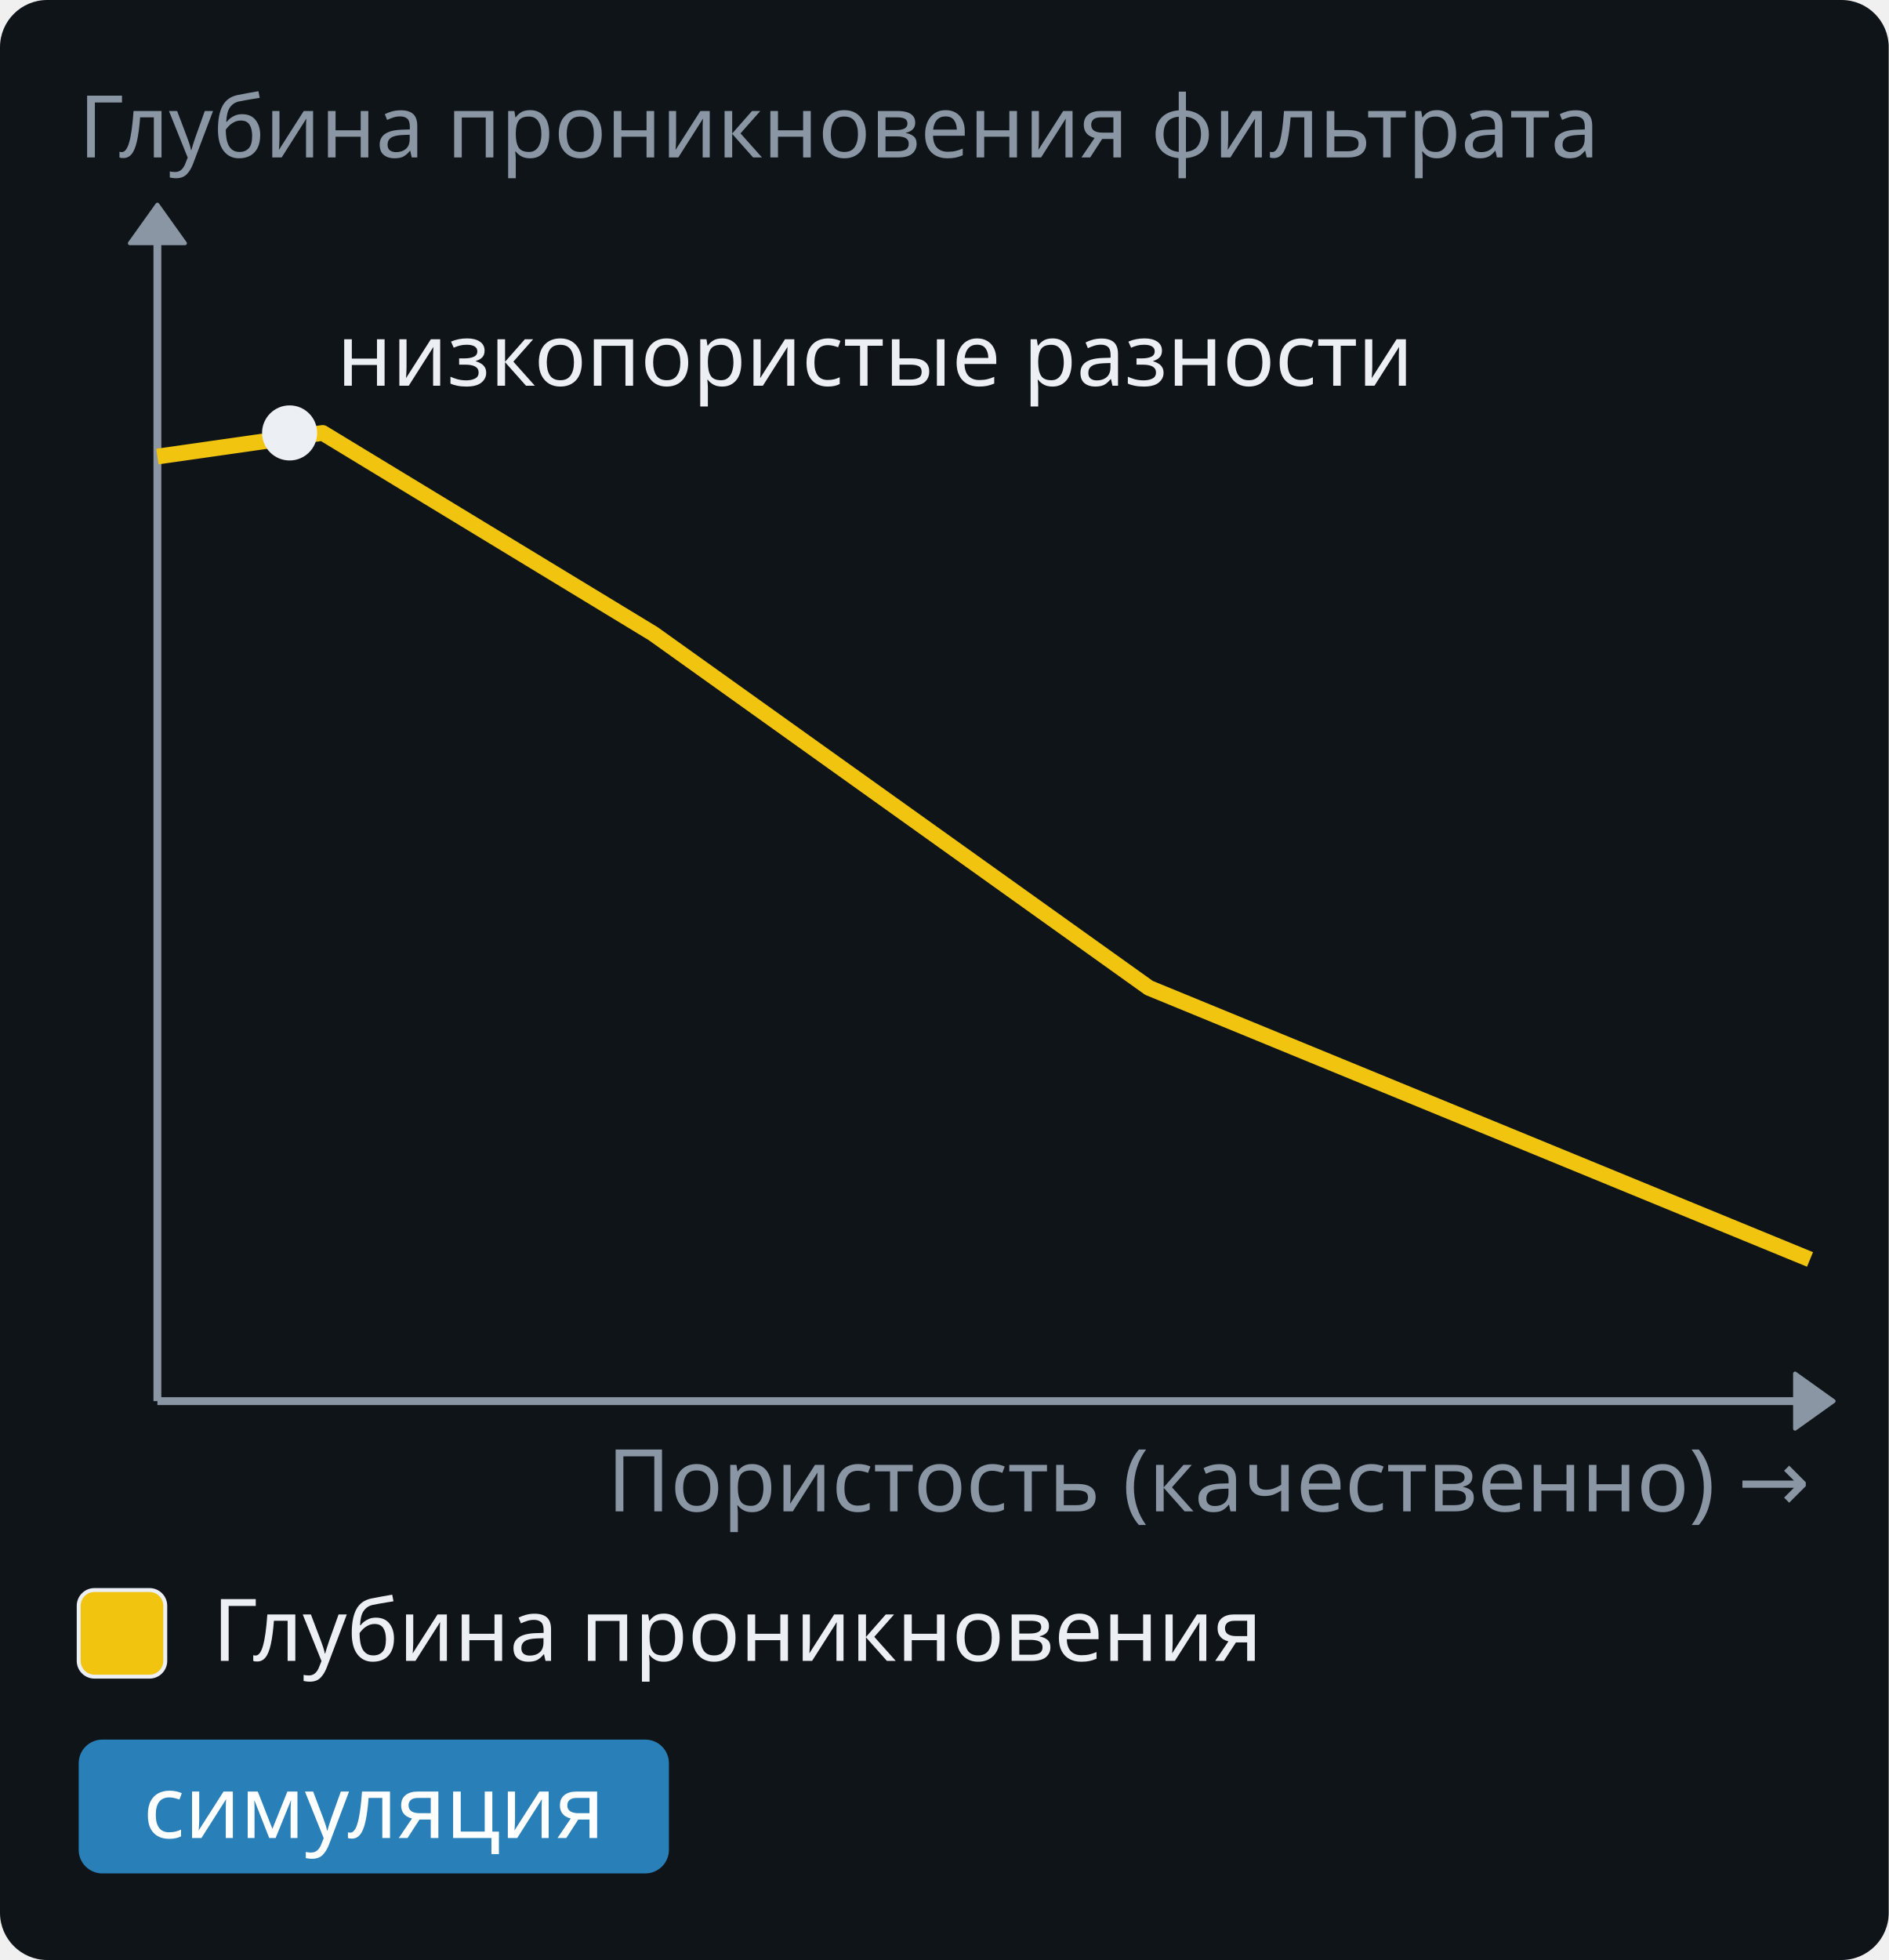
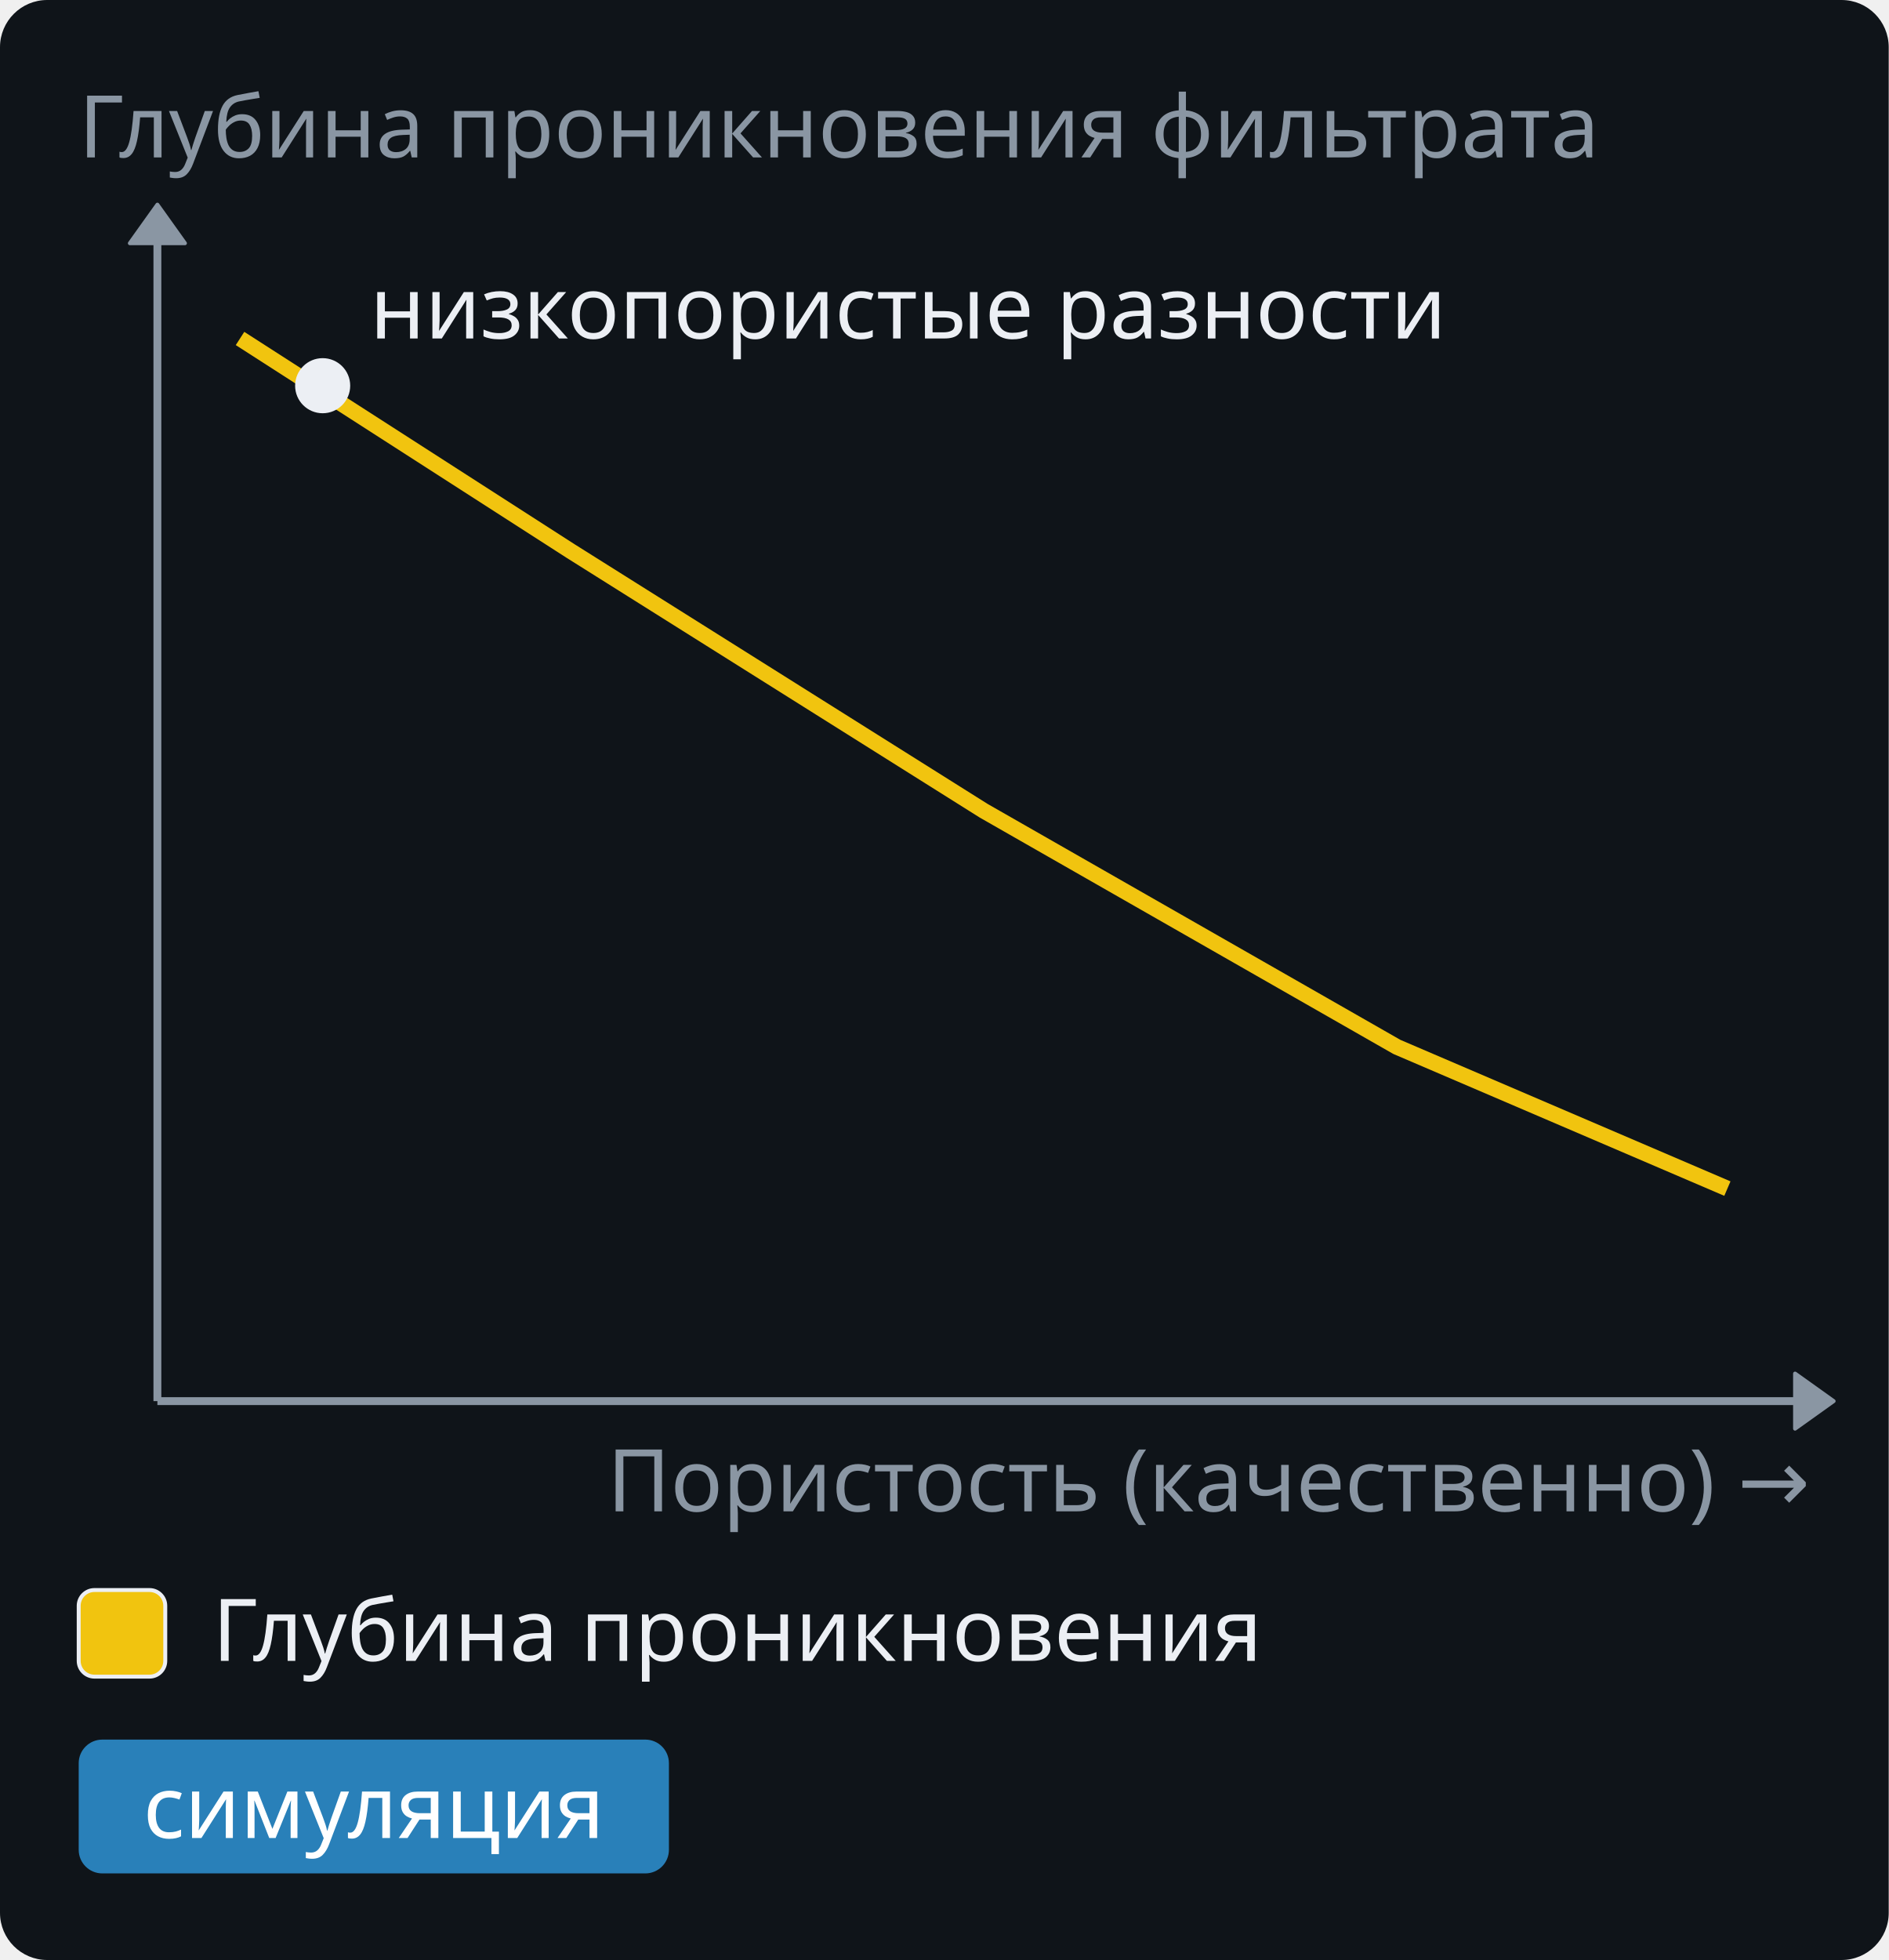
<svg xmlns="http://www.w3.org/2000/svg" viewBox="0 0 480 498" width="480" height="498" font-family="Segoe UI, sans-serif" role="img">
  <rect x="0.0" y="0.0" width="480.0" height="498.0" rx="12" fill="#0F1419" stroke="none" />
  <text x="20.0" y="40.0" fill="#8A96A3" font-size="22" font-weight="400" text-anchor="start">Глубина проникновения фильтрата</text>
  <line x1="40.0" y1="356.0" x2="40.0" y2="61.8" stroke="#8A96A3" stroke-width="2" />
  <path d="M40.0,52.0 L47.0,61.8 L33.0,61.8 Z" fill="#8A96A3" stroke="#8A96A3" stroke-width="1" stroke-linejoin="round" />
  <line x1="40.0" y1="356.0" x2="456.2" y2="356.0" stroke="#8A96A3" stroke-width="2" />
  <path d="M466.0,356.0 L456.2,363.0 L456.2,349.0 Z" fill="#8A96A3" stroke="#8A96A3" stroke-width="1" stroke-linejoin="round" />
-   <path d="M40.0,116.0 L82.0,110.0 L166.0,161.0 L292.0,251.0 L460.0,320.0" fill="none" stroke="#F1C40F" stroke-width="4" stroke-linejoin="round" />
-   <circle cx="73.6" cy="110.0" r="7" fill="#ECEFF4" />
-   <text x="85.6" y="98.0" fill="#ECEFF4" font-size="22" font-weight="400" text-anchor="start">низкопористые разности</text>
+   <path d="M61.0,86.0 L145.0,140.0 L250.0,206.0 L355.0,266.0 L439.0,302.0" fill="none" stroke="#F1C40F" stroke-width="4" stroke-linejoin="round" />
+   <circle cx="82.0" cy="98.0" r="7" fill="#ECEFF4" />
+   <text x="94.0" y="86.0" fill="#ECEFF4" font-size="22" font-weight="400" text-anchor="start">низкопористые разности</text>
  <text x="460.0" y="384.0" fill="#8A96A3" font-size="22" font-weight="400" text-anchor="end">Пористость (качественно) →</text>
  <rect x="20.0" y="404.0" width="22.0" height="22.0" rx="4" fill="#F1C40F" stroke="#ECEFF4" />
  <text x="54.0" y="422.0" fill="#ECEFF4" font-size="22" font-weight="400" text-anchor="start">Глубина проникновения</text>
  <rect x="20.0" y="442.0" width="150.0" height="34.0" rx="6" fill="#2980B9" stroke="none" />
  <text x="95.0" y="467.0" fill="#FFFFFF" font-size="22" font-weight="400" text-anchor="middle">симуляция</text>
</svg>
